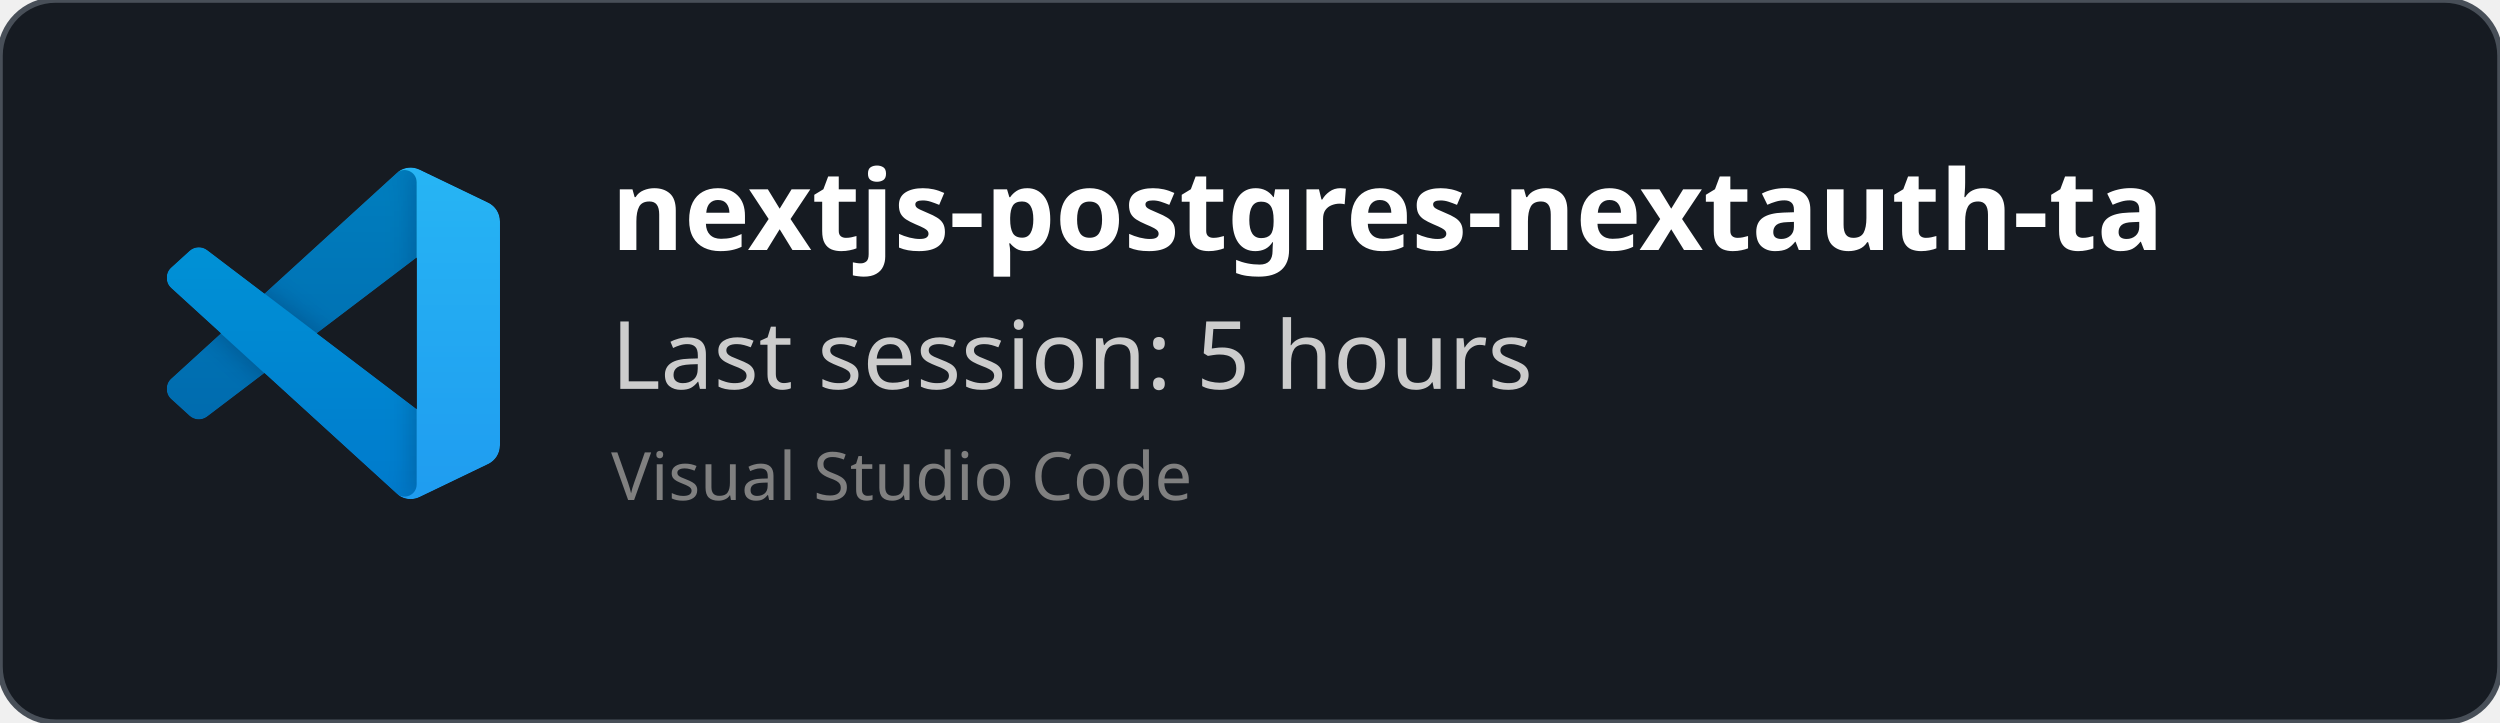
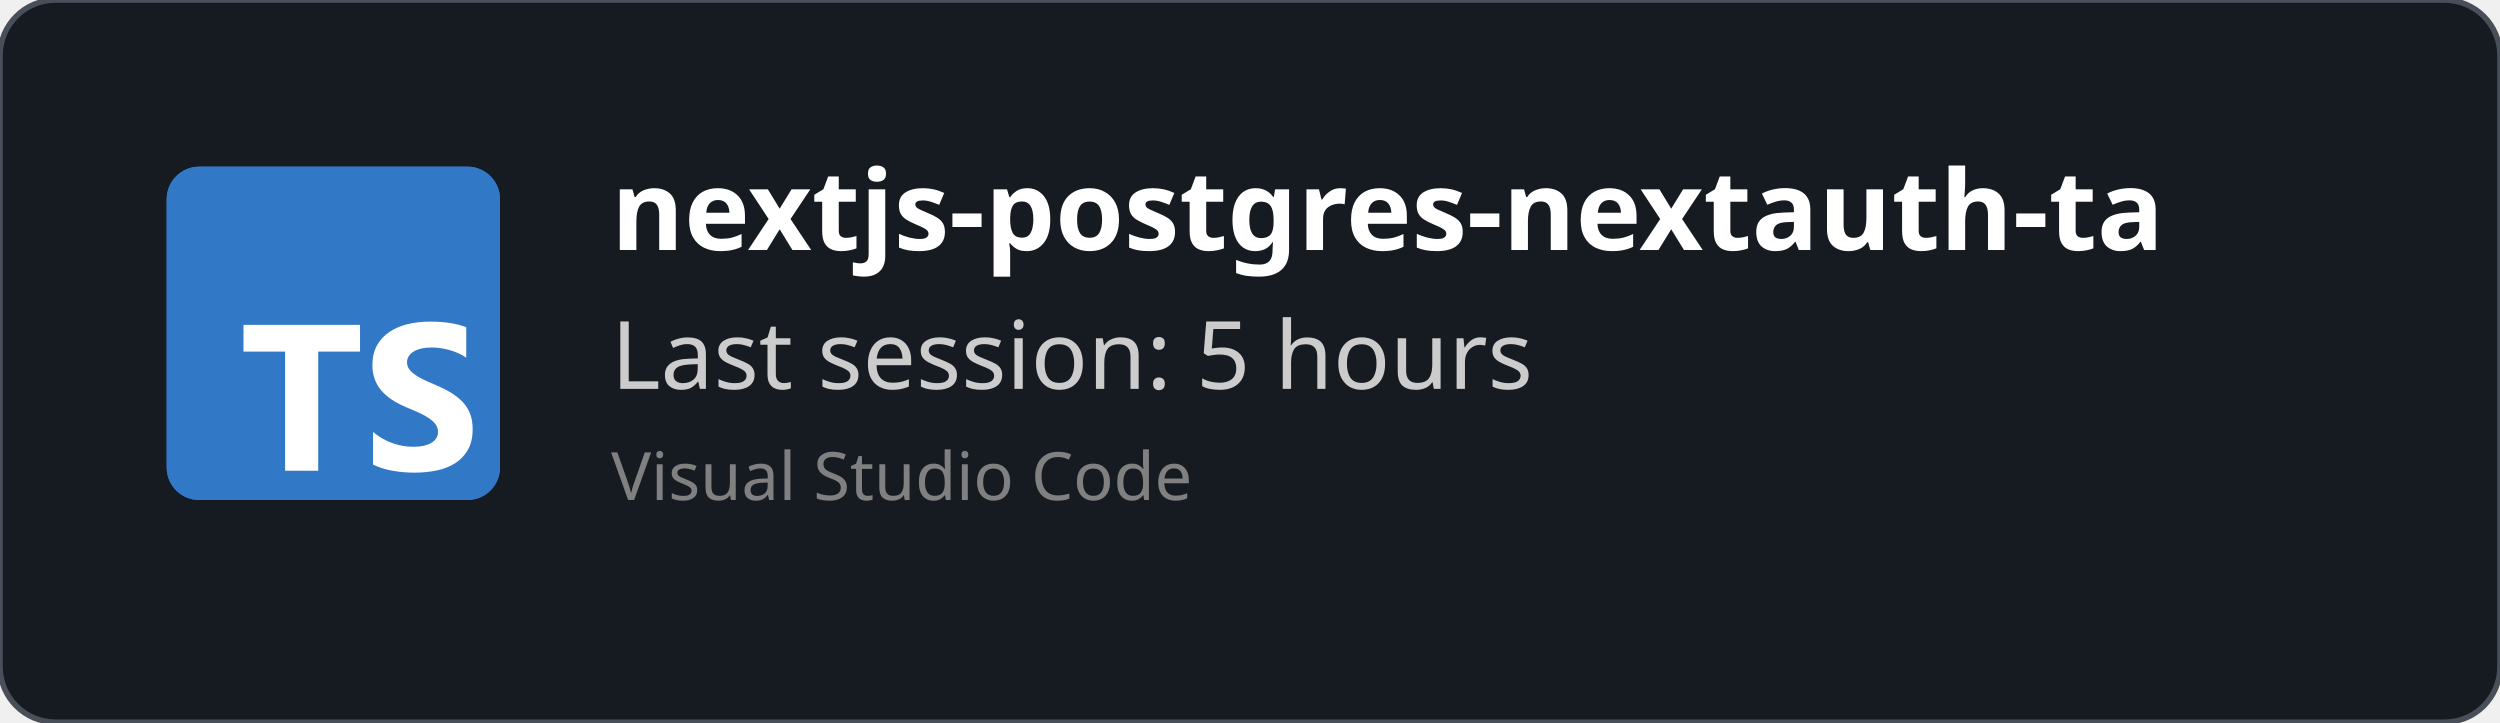
<svg xmlns="http://www.w3.org/2000/svg" width="450" height="130" viewBox="0 0 450 130" fill="none" role="img">
  <style>
    *{
        font-family: 'Segoe UI', Ubuntu, monospace
    }
    </style>
  <defs>
    <clipPath id="horizontalClip" x="20" y="20" width="500" height="200">
      <rect x="90" y="20" width="300" height="50" />
    </clipPath>
  </defs>
  <rect width="450" height="130" fill="rgba(22,27,34)" stroke="#484f58" stroke-width="1" fill-opacity="1" stroke-opacity="1" x="0" y="0" rx="10px" ry="10px">
    </rect>
-   <svg width="60" height="60" x="30" y="30" viewBox="0 0 100 100" fill="none" id="vscode">
-     <mask id="mask0" mask-type="alpha" maskUnits="userSpaceOnUse" x="0" y="0" width="100" height="100">
-       <path fill-rule="evenodd" clip-rule="evenodd" d="M70.912 99.317C72.487 99.931 74.283 99.891 75.873 99.126L96.461 89.22C98.624 88.179 100 85.989 100 83.587V16.413C100 14.011 98.624 11.822 96.461 10.781L75.873 0.874C73.786 -0.13 71.345 0.116 69.513 1.447C69.252 1.637 69.003 1.849 68.769 2.083L29.355 38.041L12.187 25.01C10.589 23.797 8.354 23.896 6.869 25.246L1.363 30.255C-0.453 31.906 -0.455 34.763 1.359 36.417L16.247 50L1.359 63.583C-0.455 65.237 -0.453 68.094 1.363 69.745L6.869 74.754C8.354 76.104 10.589 76.204 12.187 74.99L29.355 61.959L68.769 97.917C69.392 98.541 70.125 99.01 70.912 99.317ZM75.015 27.299L45.109 50L75.015 72.701V27.299Z" fill="white" />
-     </mask>
-     <g mask="url(#mask0)">
-       <path d="M96.461 10.796L75.857 0.876C73.472 -0.273 70.622 0.212 68.75 2.083L1.299 63.583C-0.516 65.237 -0.514 68.094 1.303 69.745L6.813 74.754C8.298 76.104 10.535 76.204 12.134 74.99L93.361 13.37C96.086 11.303 100 13.246 100 16.667V16.427C100 14.027 98.625 11.838 96.461 10.796Z" fill="#0065A9" />
-       <g filter="url(#filter0_d)">
-         <path d="M96.461 89.204L75.857 99.124C73.472 100.273 70.622 99.788 68.75 97.917L1.299 36.417C-0.516 34.763 -0.514 31.906 1.303 30.255L6.813 25.246C8.298 23.896 10.535 23.796 12.134 25.009L93.361 86.63C96.086 88.697 100 86.754 100 83.333V83.573C100 85.974 98.625 88.162 96.461 89.204Z" fill="#007ACC" />
-       </g>
-       <g filter="url(#filter1_d)">
-         <path d="M75.858 99.126C73.472 100.274 70.622 99.788 68.75 97.917C71.056 100.223 75 98.59 75 95.328V4.672C75 1.41 71.056 -0.223 68.75 2.083C70.622 0.211 73.472 -0.274 75.858 0.874L96.459 10.781C98.623 11.822 100 14.011 100 16.413V83.587C100 85.989 98.623 88.179 96.459 89.22L75.858 99.126Z" fill="#1F9CF0" />
-       </g>
-       <g style="mix-blend-mode:overlay" opacity="0.25">
-         <path fill-rule="evenodd" clip-rule="evenodd" d="M70.851 99.317C72.426 99.931 74.222 99.891 75.812 99.126L96.4 89.22C98.563 88.179 99.939 85.989 99.939 83.587V16.413C99.939 14.011 98.564 11.822 96.4 10.781L75.812 0.874C73.725 -0.13 71.284 0.116 69.453 1.447C69.191 1.637 68.942 1.849 68.708 2.083L29.294 38.041L12.126 25.01C10.528 23.796 8.293 23.896 6.809 25.246L1.302 30.255C-0.513 31.906 -0.515 34.763 1.298 36.417L16.186 50L1.298 63.583C-0.515 65.237 -0.513 68.094 1.302 69.745L6.809 74.754C8.293 76.104 10.528 76.204 12.126 74.99L29.294 61.959L68.708 97.917C69.332 98.54 70.064 99.01 70.851 99.317ZM74.954 27.299L45.048 50L74.954 72.701V27.299Z" fill="url(#paint0_linear)" />
-       </g>
-     </g>
-     <defs>
-       <filter id="filter0_d" x="-8.394" y="15.829" width="116.727" height="92.246" filterUnits="userSpaceOnUse" color-interpolation-filters="sRGB">
-         <feFlood flood-opacity="0" result="BackgroundImageFix" />
-         <feColorMatrix in="SourceAlpha" type="matrix" values="0 0 0 0 0 0 0 0 0 0 0 0 0 0 0 0 0 0 127 0" />
-         <feOffset />
-         <feGaussianBlur stdDeviation="4.167" />
-         <feColorMatrix type="matrix" values="0 0 0 0 0 0 0 0 0 0 0 0 0 0 0 0 0 0 0.25 0" />
-         <feBlend mode="overlay" in2="BackgroundImageFix" result="effect1_dropShadow" />
-         <feBlend mode="normal" in="SourceGraphic" in2="effect1_dropShadow" result="shape" />
-       </filter>
-       <filter id="filter1_d" x="60.417" y="-8.076" width="47.917" height="116.151" filterUnits="userSpaceOnUse" color-interpolation-filters="sRGB">
-         <feFlood flood-opacity="0" result="BackgroundImageFix" />
-         <feColorMatrix in="SourceAlpha" type="matrix" values="0 0 0 0 0 0 0 0 0 0 0 0 0 0 0 0 0 0 127 0" />
-         <feOffset />
-         <feGaussianBlur stdDeviation="4.167" />
-         <feColorMatrix type="matrix" values="0 0 0 0 0 0 0 0 0 0 0 0 0 0 0 0 0 0 0.25 0" />
-         <feBlend mode="overlay" in2="BackgroundImageFix" result="effect1_dropShadow" />
-         <feBlend mode="normal" in="SourceGraphic" in2="effect1_dropShadow" result="shape" />
-       </filter>
-       <linearGradient id="paint0_linear" x1="49.939" y1="0.258" x2="49.939" y2="99.742" gradientUnits="userSpaceOnUse">
-         <stop stop-color="white" />
-         <stop offset="1" stop-color="white" stop-opacity="0" />
-       </linearGradient>
-     </defs>
+   <svg fill="none" height="60" viewBox="0 0 512 512" width="60" x="30" y="30">
+     <rect fill="#3178c6" height="512" rx="50" width="512" />
+     <rect fill="#3178c6" height="512" rx="50" width="512" />
+     <path clip-rule="evenodd" d="m316.939 407.424v50.061c8.138 4.172 17.763 7.3 28.875 9.386s22.823 3.129 35.135 3.129c11.999 0 23.397-1.147 34.196-3.442 10.799-2.294 20.268-6.075 28.406-11.342 8.138-5.266 14.581-12.15 19.328-20.65s7.121-19.007 7.121-31.522c0-9.074-1.356-17.026-4.069-23.857s-6.625-12.906-11.738-18.225c-5.112-5.319-11.242-10.091-18.389-14.315s-15.207-8.213-24.18-11.967c-6.573-2.712-12.468-5.345-17.685-7.9-5.217-2.556-9.651-5.163-13.303-7.822-3.652-2.66-6.469-5.476-8.451-8.448-1.982-2.973-2.974-6.336-2.974-10.091 0-3.441.887-6.544 2.661-9.308s4.278-5.136 7.512-7.118c3.235-1.981 7.199-3.52 11.894-4.615 4.696-1.095 9.912-1.642 15.651-1.642 4.173 0 8.581.313 13.224.938 4.643.626 9.312 1.591 14.008 2.894 4.695 1.304 9.259 2.947 13.694 4.928 4.434 1.982 8.529 4.276 12.285 6.884v-46.776c-7.616-2.92-15.937-5.084-24.962-6.492s-19.381-2.112-31.066-2.112c-11.895 0-23.163 1.278-33.805 3.833s-20.006 6.544-28.093 11.967c-8.086 5.424-14.476 12.333-19.171 20.729-4.695 8.395-7.043 18.433-7.043 30.114 0 14.914 4.304 27.638 12.912 38.172 8.607 10.533 21.675 19.45 39.204 26.751 6.886 2.816 13.303 5.579 19.25 8.291s11.086 5.528 15.415 8.448c4.33 2.92 7.747 6.101 10.252 9.543 2.504 3.441 3.756 7.352 3.756 11.733 0 3.233-.783 6.231-2.348 8.995s-3.939 5.162-7.121 7.196-7.147 3.624-11.894 4.771c-4.748 1.148-10.303 1.721-16.668 1.721-10.851 0-21.597-1.903-32.24-5.71-10.642-3.806-20.502-9.516-29.579-17.13zm-84.159-123.342h64.22v-41.082h-179v41.082h63.906v182.918h50.874z" fill="#fff" fill-rule="evenodd" />
  </svg>
  <text x="110" y="45" font-size="20" clip-path="url(#horizontalClip)" font-weight="bold" font-family="Ubuntu" fill="white">
    nextjs-postgres-nextauth-tailwindcss-template-main
    </text>
  <text x="110" y="70" font-size="17px" font-family="Ubuntu" fill="#ccc">
    Last session: 5 hours
    </text>
  <text x="110" y="90" font-size="12px" font-family="Ubuntu" fill="grey">
    Visual Studio Code
    </text>
</svg>
